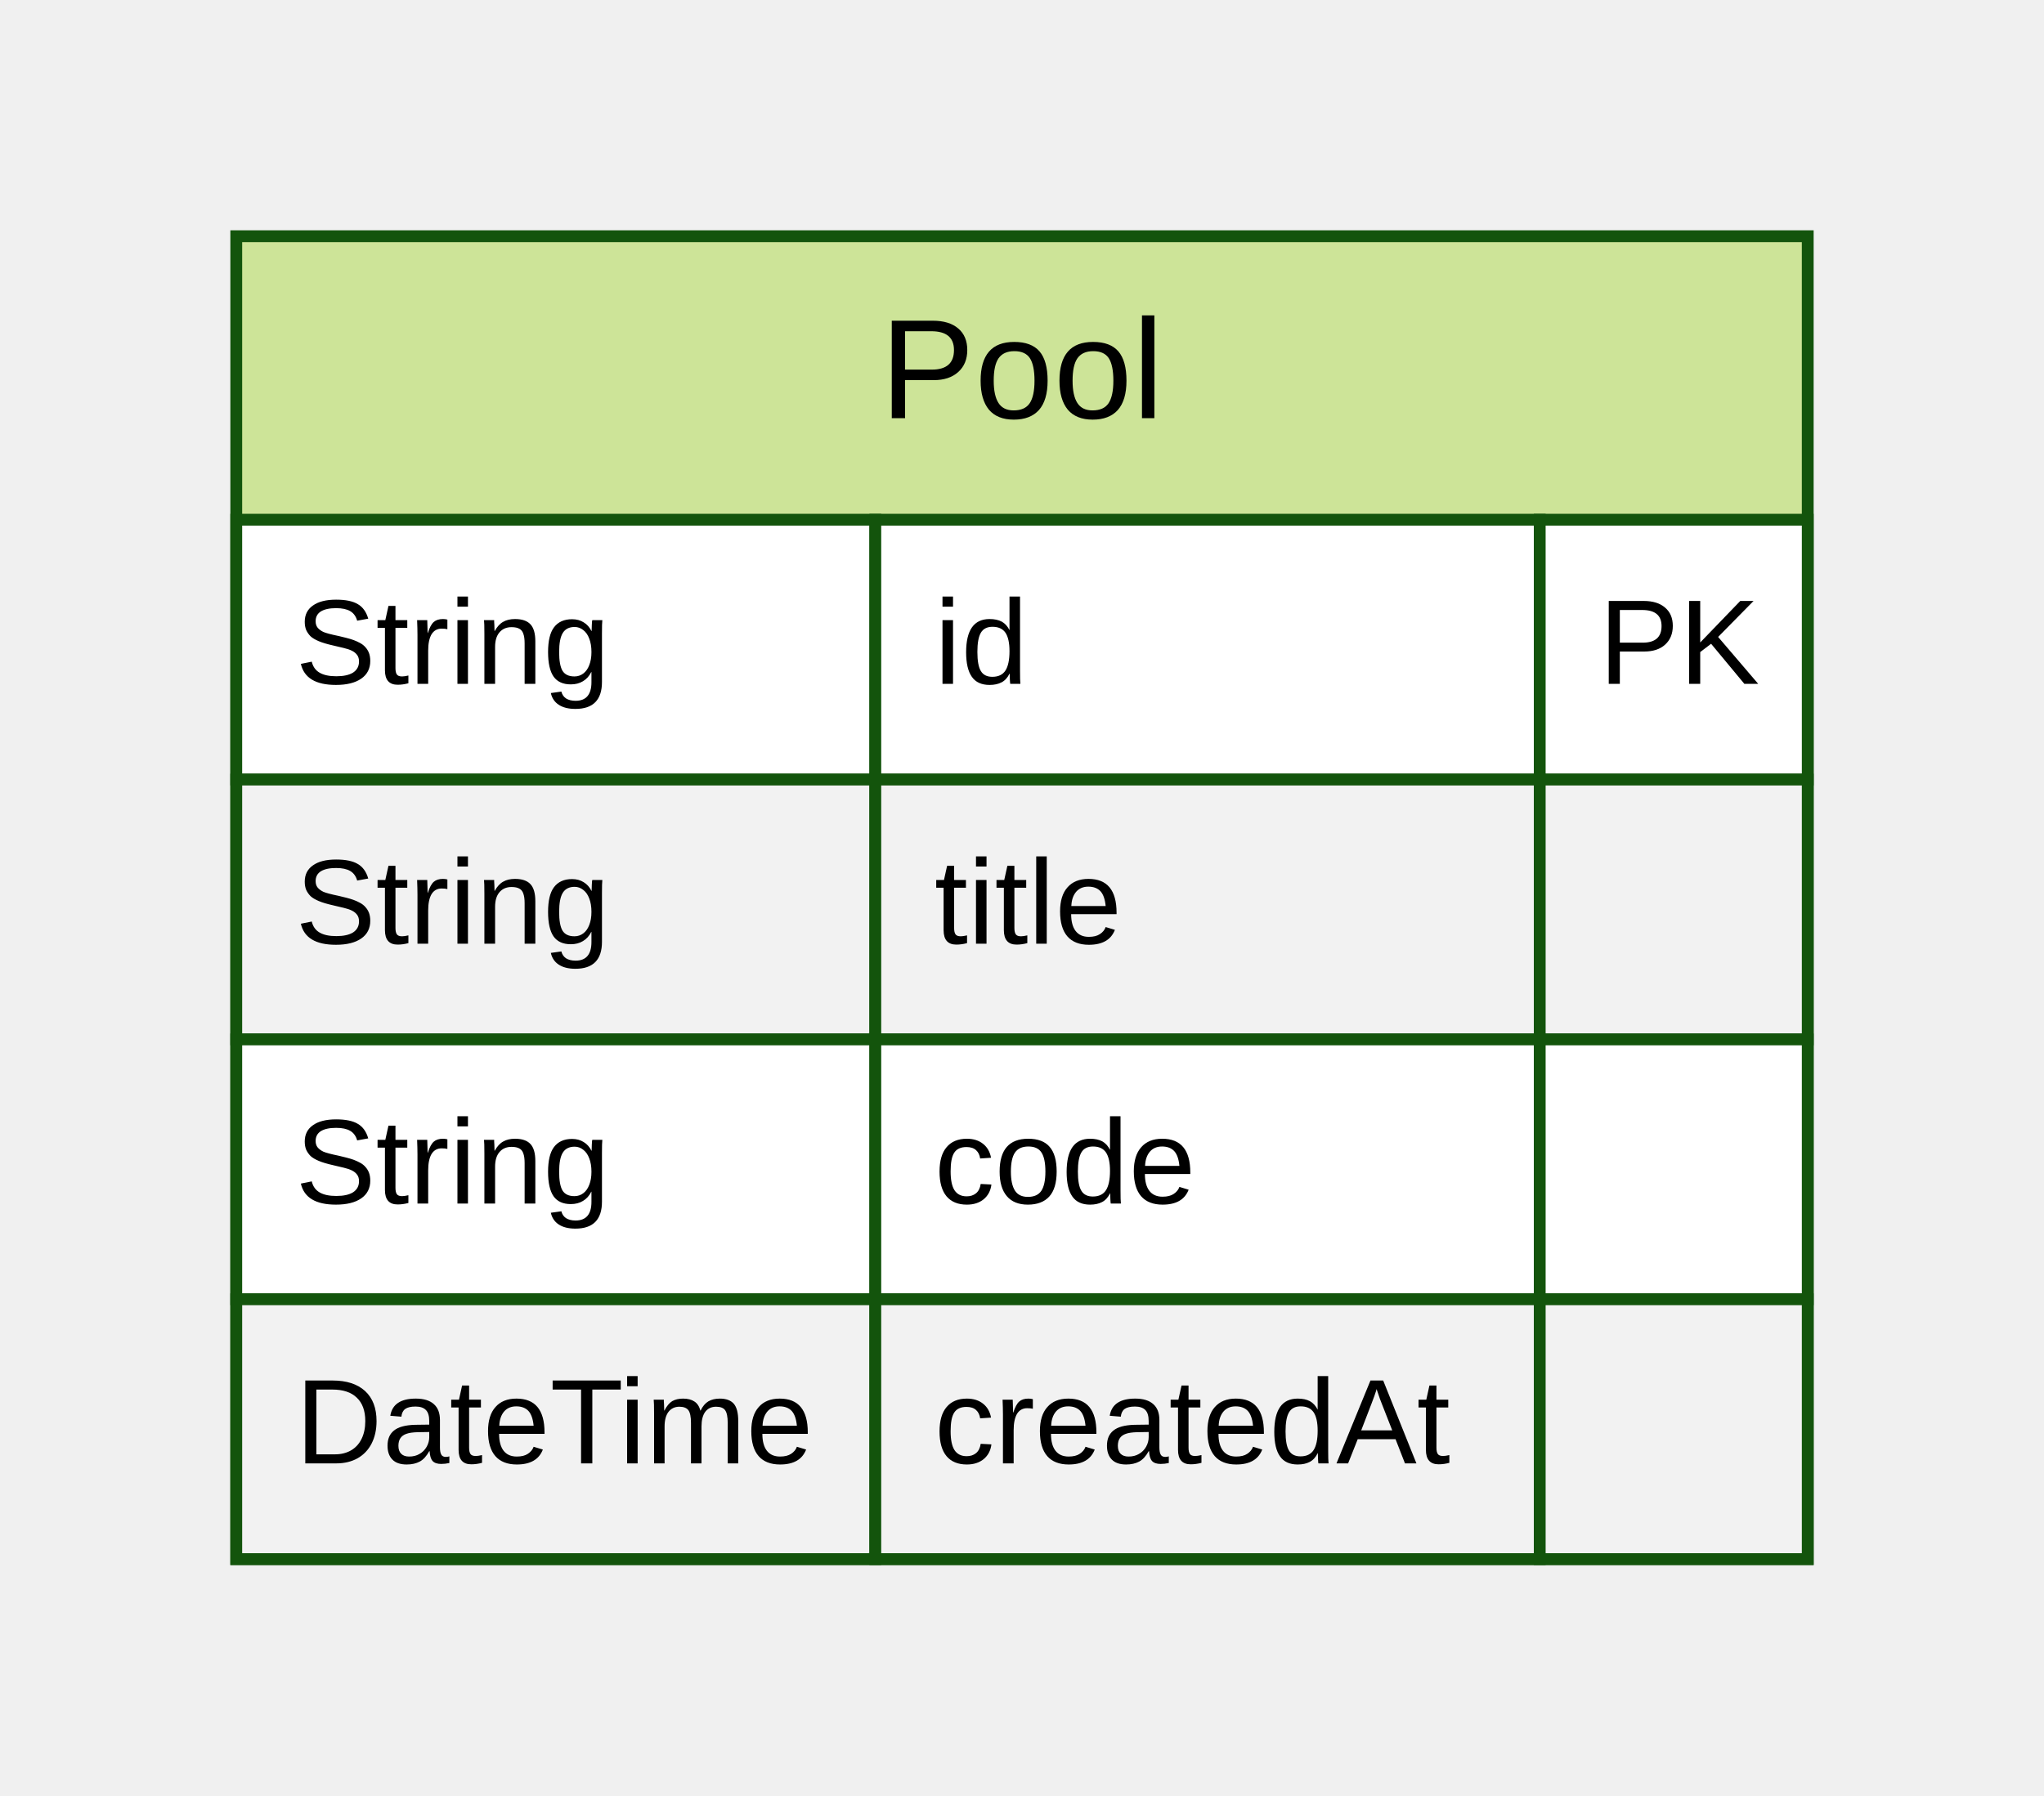
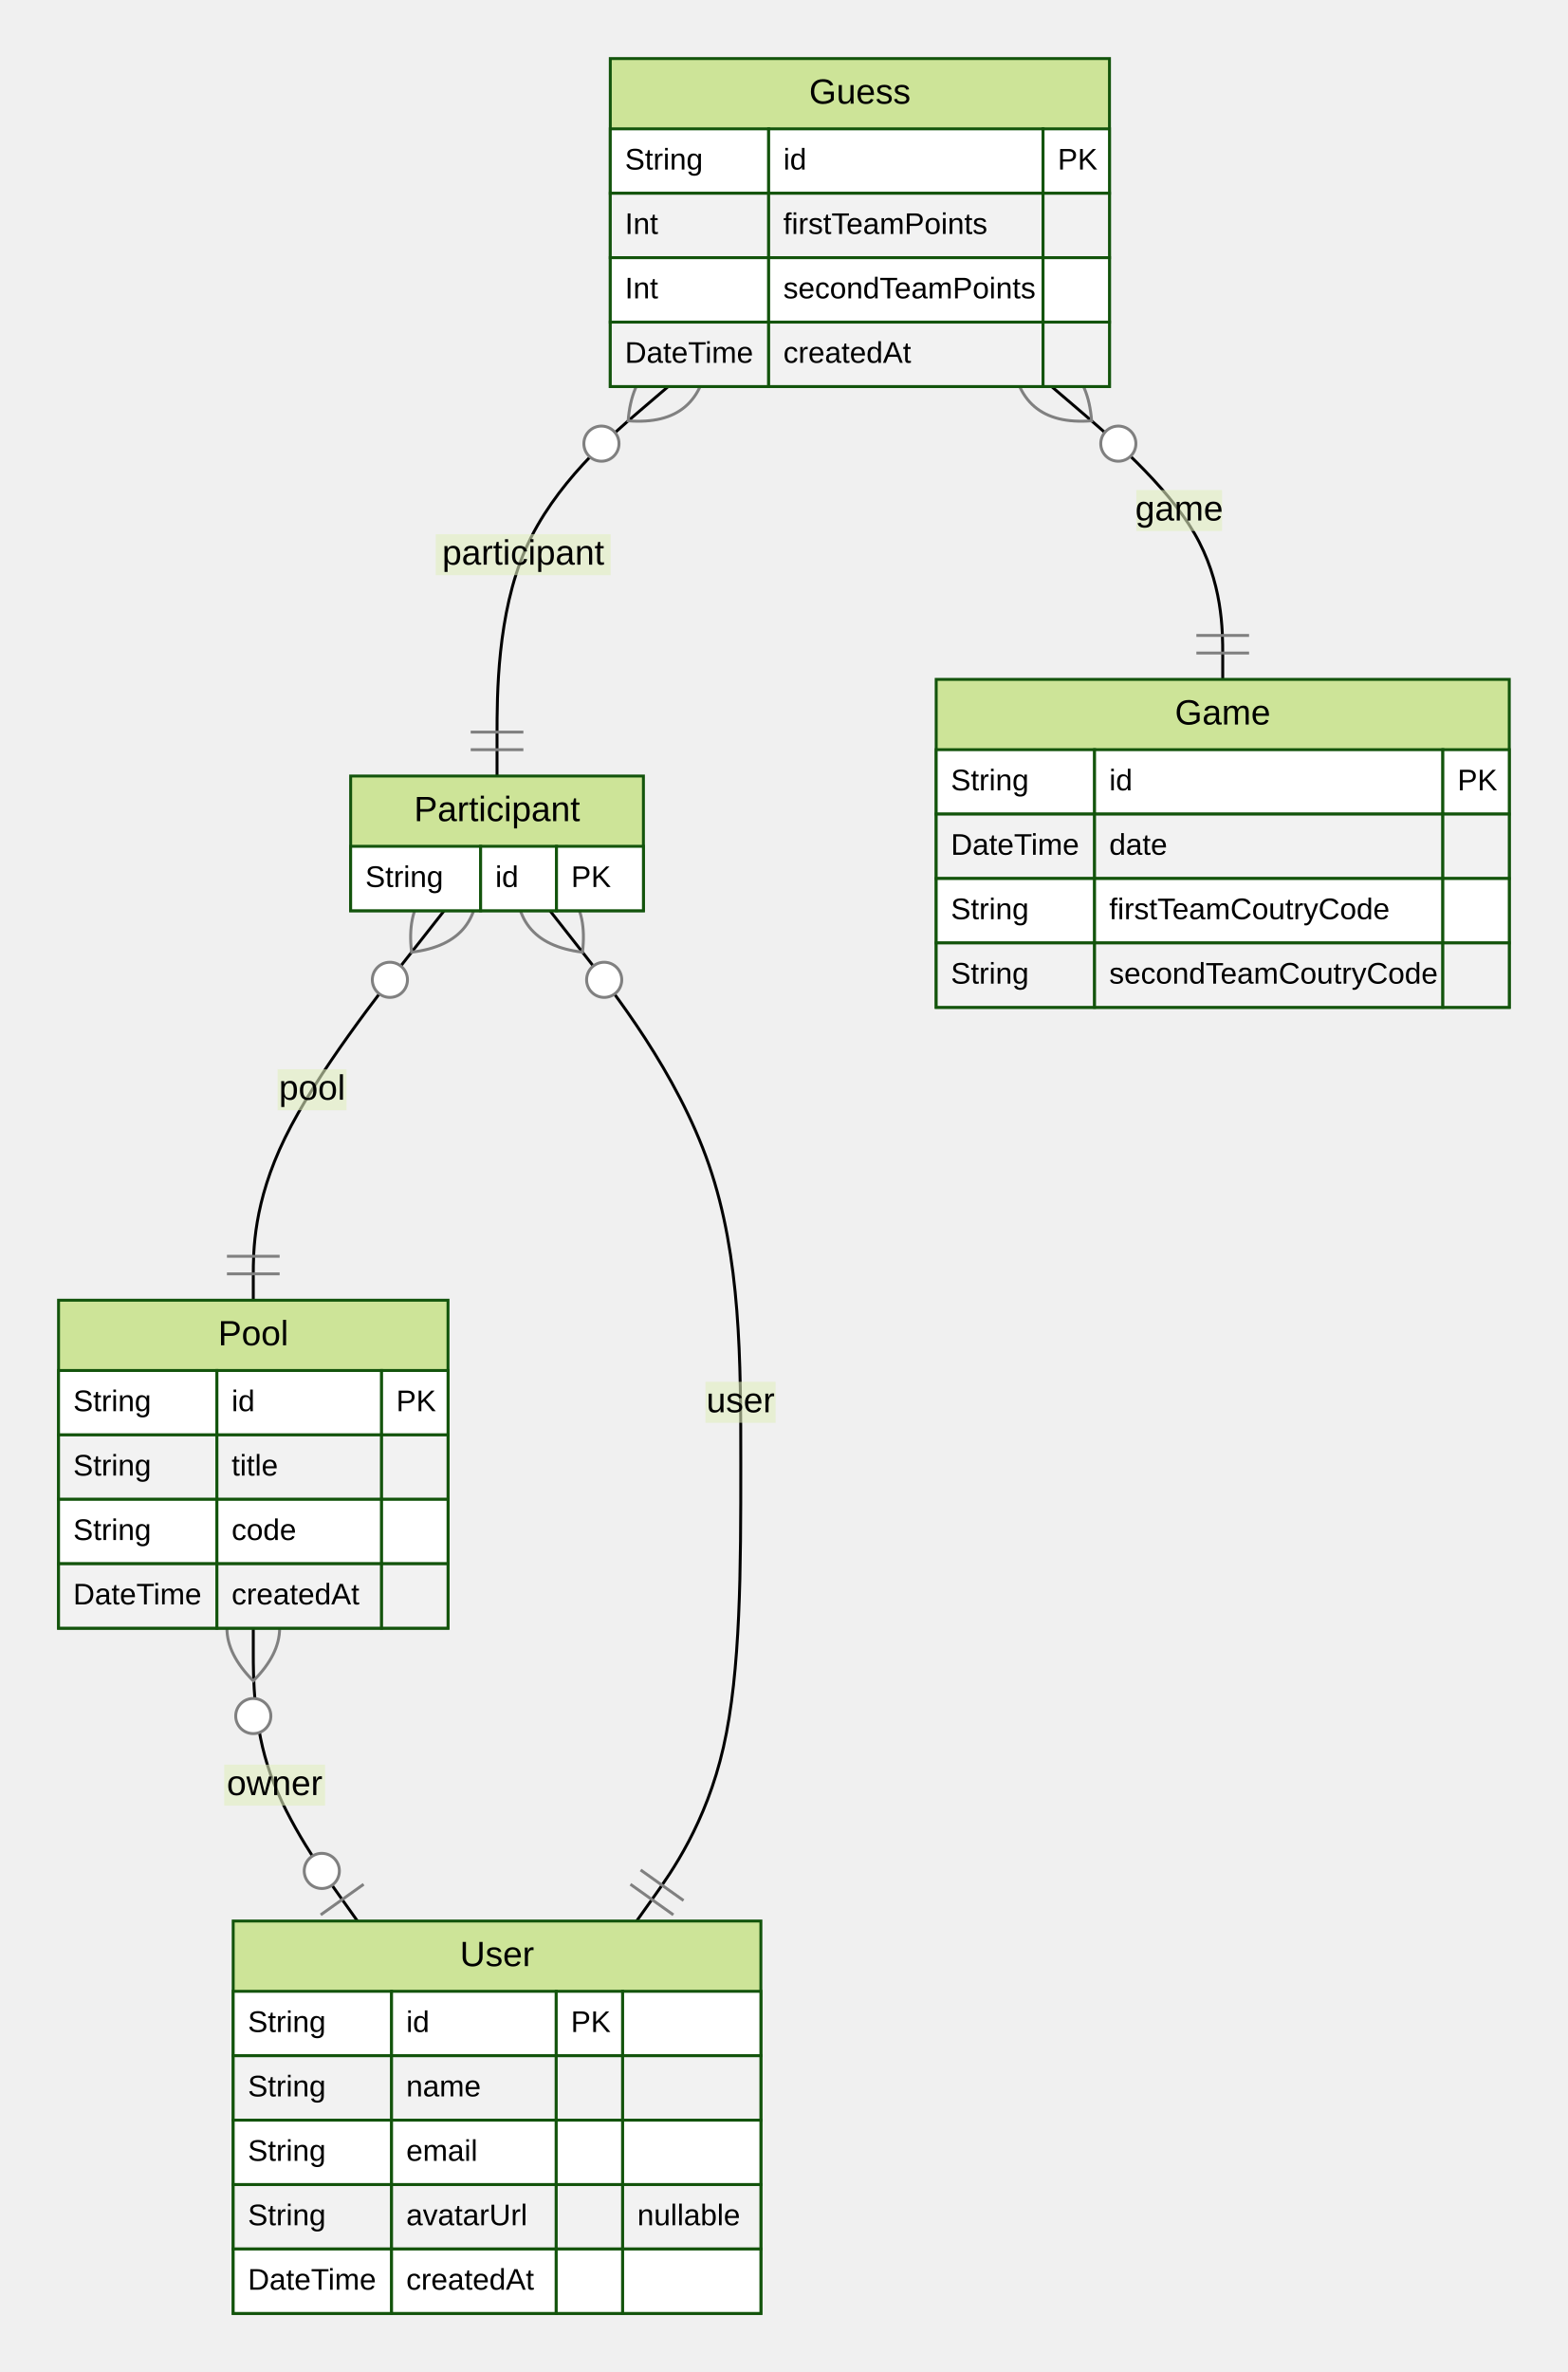
- <svg xmlns="http://www.w3.org/2000/svg" aria-labelledby="chart-title-mermaid-0 chart-desc-mermaid-0" role="img" viewBox="0 0 173.026 152" style="max-width: 173.026px; background-color: white;" width="100%" id="mermaid-0">
+ <svg xmlns="http://www.w3.org/2000/svg" aria-labelledby="chart-title-mermaid-0 chart-desc-mermaid-0" role="img" viewBox="0 0 535.509 810" style="max-width: 535.509px; background-color: white;" width="100%" id="mermaid-0">
  <style>#mermaid-0 {font-family:"trebuchet ms",verdana,arial,sans-serif;font-size:16px;fill:#000000;}#mermaid-0 .error-icon{fill:#552222;}#mermaid-0 .error-text{fill:#552222;stroke:#552222;}#mermaid-0 .edge-thickness-normal{stroke-width:2px;}#mermaid-0 .edge-thickness-thick{stroke-width:3.5px;}#mermaid-0 .edge-pattern-solid{stroke-dasharray:0;}#mermaid-0 .edge-pattern-dashed{stroke-dasharray:3;}#mermaid-0 .edge-pattern-dotted{stroke-dasharray:2;}#mermaid-0 .marker{fill:#000000;stroke:#000000;}#mermaid-0 .marker.cross{stroke:#000000;}#mermaid-0 svg{font-family:"trebuchet ms",verdana,arial,sans-serif;font-size:16px;}#mermaid-0 .entityBox{fill:#cde498;stroke:#13540c;}#mermaid-0 .attributeBoxOdd{fill:#ffffff;stroke:#13540c;}#mermaid-0 .attributeBoxEven{fill:#f2f2f2;stroke:#13540c;}#mermaid-0 .relationshipLabelBox{fill:hsl(78.158, 58.462%, 84.51%);opacity:0.7;background-color:hsl(78.158, 58.462%, 84.51%);}#mermaid-0 .relationshipLabelBox rect{opacity:0.5;}#mermaid-0 .relationshipLine{stroke:#000000;}#mermaid-0 :root{--mermaid-font-family:"trebuchet ms",verdana,arial,sans-serif;}</style>
  <g />
  <defs>
    <marker orient="auto" markerHeight="18" markerWidth="18" refY="9" refX="0" id="ONLY_ONE_START">
      <path d="M9,0 L9,18 M15,0 L15,18" fill="none" stroke="gray" />
    </marker>
  </defs>
  <defs>
    <marker orient="auto" markerHeight="18" markerWidth="18" refY="9" refX="18" id="ONLY_ONE_END">
      <path d="M3,0 L3,18 M9,0 L9,18" fill="none" stroke="gray" />
    </marker>
  </defs>
  <defs>
    <marker orient="auto" markerHeight="18" markerWidth="30" refY="9" refX="0" id="ZERO_OR_ONE_START">
      <circle r="6" cy="9" cx="21" fill="white" stroke="gray" />
      <path d="M9,0 L9,18" fill="none" stroke="gray" />
    </marker>
  </defs>
  <defs>
    <marker orient="auto" markerHeight="18" markerWidth="30" refY="9" refX="30" id="ZERO_OR_ONE_END">
      <circle r="6" cy="9" cx="9" fill="white" stroke="gray" />
      <path d="M21,0 L21,18" fill="none" stroke="gray" />
    </marker>
  </defs>
  <defs>
    <marker orient="auto" markerHeight="36" markerWidth="45" refY="18" refX="18" id="ONE_OR_MORE_START">
      <path d="M0,18 Q 18,0 36,18 Q 18,36 0,18 M42,9 L42,27" fill="none" stroke="gray" />
    </marker>
  </defs>
  <defs>
    <marker orient="auto" markerHeight="36" markerWidth="45" refY="18" refX="27" id="ONE_OR_MORE_END">
      <path d="M3,9 L3,27 M9,18 Q27,0 45,18 Q27,36 9,18" fill="none" stroke="gray" />
    </marker>
  </defs>
  <defs>
    <marker orient="auto" markerHeight="36" markerWidth="57" refY="18" refX="18" id="ZERO_OR_MORE_START">
      <circle r="6" cy="18" cx="48" fill="white" stroke="gray" />
      <path d="M0,18 Q18,0 36,18 Q18,36 0,18" fill="none" stroke="gray" />
    </marker>
  </defs>
  <defs>
    <marker orient="auto" markerHeight="36" markerWidth="57" refY="18" refX="39" id="ZERO_OR_MORE_END">
      <circle r="6" cy="18" cx="9" fill="white" stroke="gray" />
      <path d="M21,18 Q39,0 57,18 Q39,36 21,18" fill="none" stroke="gray" />
    </marker>
  </defs>
-   <g transform="translate(20,20 )" id="Pool">
+   <path marker-start="url(#ZERO_OR_MORE_START)" marker-end="url(#ZERO_OR_ONE_END)" fill="none" stroke="gray" d="M86.513,556L86.513,564.333C86.513,572.667,86.513,589.333,92.443,606C98.373,622.667,110.233,639.333,116.163,647.667L122.093,656" class="er relationshipLine" />
+   <path marker-start="url(#ZERO_OR_MORE_START)" marker-end="url(#ONLY_ONE_END)" fill="none" stroke="gray" d="M187.835,311L198.7,324.833C209.565,338.667,231.296,366.333,242.161,397.833C253.026,429.333,253.026,464.667,253.026,500C253.026,535.333,253.026,570.667,247.096,596.667C241.167,622.667,229.307,639.333,223.377,647.667L217.447,656" class="er relationshipLine" />
+   <path marker-start="url(#ZERO_OR_MORE_START)" marker-end="url(#ONLY_ONE_END)" fill="none" stroke="gray" d="M151.705,311L140.839,324.833C129.974,338.667,108.244,366.333,97.378,388.5C86.513,410.667,86.513,427.333,86.513,435.667L86.513,444" class="er relationshipLine" />
+   <path marker-start="url(#ZERO_OR_MORE_START)" marker-end="url(#ONLY_ONE_END)" fill="none" stroke="gray" d="M228.23,132L218.486,140.333C208.743,148.667,189.256,165.333,179.513,187.5C169.77,209.667,169.77,237.333,169.77,251.167L169.77,265" class="er relationshipLine" />
+   <path marker-start="url(#ZERO_OR_MORE_START)" marker-end="url(#ONLY_ONE_END)" fill="none" stroke="gray" d="M359.18,132L368.923,140.333C378.666,148.667,398.153,165.333,407.896,182C417.639,198.667,417.639,215.333,417.639,223.667L417.639,232" class="er relationshipLine" />
+   <g transform="translate(20,444 )" id="Pool">
    <rect height="112" width="133.026" y="0" x="0" stroke="gray" fill-opacity="100%" fill="honeydew" class="er entityBox" />
    <text transform="translate(66.51321,12)" style="font-family: &quot;trebuchet ms&quot;, verdana, arial, sans-serif;; font-size: 12px" text-anchor="middle" dominant-baseline="middle" y="0" x="0" id="entity-Pool" class="er entityLabel">Pool</text>
    <rect height="22" width="54.096" y="24" x="0" stroke="gray" fill-opacity="100%" fill="honeydew" class="er attributeBoxOdd" />
    <text transform="translate(5,35)" style="font-family: &quot;trebuchet ms&quot;, verdana, arial, sans-serif;; font-size: 10.2px" text-anchor="left" dominant-baseline="middle" y="0" x="0" id="entity-Pool-attr-1-type" class="er entityLabel">String</text>
    <rect height="22" width="56.243" y="24" x="54.096" stroke="gray" fill-opacity="100%" fill="honeydew" class="er attributeBoxOdd" />
    <text transform="translate(59.09555,35)" style="font-family: &quot;trebuchet ms&quot;, verdana, arial, sans-serif;; font-size: 10.2px" text-anchor="left" dominant-baseline="middle" y="0" x="0" id="entity-Pool-attr-1-name" class="er entityLabel">id</text>
    <rect height="22" width="22.688" y="24" x="110.339" stroke="gray" fill-opacity="100%" fill="honeydew" class="er attributeBoxOdd" />
    <text transform="translate(115.3387,35)" style="font-family: &quot;trebuchet ms&quot;, verdana, arial, sans-serif;; font-size: 10.2px" text-anchor="left" dominant-baseline="middle" y="0" x="0" id="entity-Pool-attr-1-key" class="er entityLabel">PK</text>
    <rect height="22" width="54.096" y="46" x="0" stroke="gray" fill-opacity="100%" fill="honeydew" class="er attributeBoxEven" />
    <text transform="translate(5,57)" style="font-family: &quot;trebuchet ms&quot;, verdana, arial, sans-serif;; font-size: 10.2px" text-anchor="left" dominant-baseline="middle" y="0" x="0" id="entity-Pool-attr-2-type" class="er entityLabel">String</text>
    <rect height="22" width="56.243" y="46" x="54.096" stroke="gray" fill-opacity="100%" fill="honeydew" class="er attributeBoxEven" />
    <text transform="translate(59.09555,57)" style="font-family: &quot;trebuchet ms&quot;, verdana, arial, sans-serif;; font-size: 10.2px" text-anchor="left" dominant-baseline="middle" y="0" x="0" id="entity-Pool-attr-2-name" class="er entityLabel">title</text>
    <rect height="22" width="22.688" y="46" x="110.339" stroke="gray" fill-opacity="100%" fill="honeydew" class="er attributeBoxEven" />
    <text transform="translate(115.3387,57)" style="font-family: &quot;trebuchet ms&quot;, verdana, arial, sans-serif;; font-size: 10.2px" text-anchor="left" dominant-baseline="middle" y="0" x="0" id="entity-Pool-attr-2-key" class="er entityLabel" />
    <rect height="22" width="54.096" y="68" x="0" stroke="gray" fill-opacity="100%" fill="honeydew" class="er attributeBoxOdd" />
    <text transform="translate(5,79)" style="font-family: &quot;trebuchet ms&quot;, verdana, arial, sans-serif;; font-size: 10.2px" text-anchor="left" dominant-baseline="middle" y="0" x="0" id="entity-Pool-attr-3-type" class="er entityLabel">String</text>
    <rect height="22" width="56.243" y="68" x="54.096" stroke="gray" fill-opacity="100%" fill="honeydew" class="er attributeBoxOdd" />
    <text transform="translate(59.09555,79)" style="font-family: &quot;trebuchet ms&quot;, verdana, arial, sans-serif;; font-size: 10.2px" text-anchor="left" dominant-baseline="middle" y="0" x="0" id="entity-Pool-attr-3-name" class="er entityLabel">code</text>
    <rect height="22" width="22.688" y="68" x="110.339" stroke="gray" fill-opacity="100%" fill="honeydew" class="er attributeBoxOdd" />
    <text transform="translate(115.3387,79)" style="font-family: &quot;trebuchet ms&quot;, verdana, arial, sans-serif;; font-size: 10.2px" text-anchor="left" dominant-baseline="middle" y="0" x="0" id="entity-Pool-attr-3-key" class="er entityLabel" />
    <rect height="22" width="54.096" y="90" x="0" stroke="gray" fill-opacity="100%" fill="honeydew" class="er attributeBoxEven" />
    <text transform="translate(5,101)" style="font-family: &quot;trebuchet ms&quot;, verdana, arial, sans-serif;; font-size: 10.2px" text-anchor="left" dominant-baseline="middle" y="0" x="0" id="entity-Pool-attr-4-type" class="er entityLabel">DateTime</text>
    <rect height="22" width="56.243" y="90" x="54.096" stroke="gray" fill-opacity="100%" fill="honeydew" class="er attributeBoxEven" />
    <text transform="translate(59.09555,101)" style="font-family: &quot;trebuchet ms&quot;, verdana, arial, sans-serif;; font-size: 10.2px" text-anchor="left" dominant-baseline="middle" y="0" x="0" id="entity-Pool-attr-4-name" class="er entityLabel">createdAt</text>
    <rect height="22" width="22.688" y="90" x="110.339" stroke="gray" fill-opacity="100%" fill="honeydew" class="er attributeBoxEven" />
    <text transform="translate(115.3387,101)" style="font-family: &quot;trebuchet ms&quot;, verdana, arial, sans-serif;; font-size: 10.2px" text-anchor="left" dominant-baseline="middle" y="0" x="0" id="entity-Pool-attr-4-key" class="er entityLabel" />
  </g>
+   <g transform="translate(119.7698,265 )" id="Participant">
+     <rect height="46" width="100" y="0" x="0" stroke="gray" fill-opacity="100%" fill="honeydew" class="er entityBox" />
+     <text transform="translate(50,12)" style="font-family: &quot;trebuchet ms&quot;, verdana, arial, sans-serif;; font-size: 12px" text-anchor="middle" dominant-baseline="middle" y="0" x="0" id="entity-Participant" class="er entityLabel">Participant</text>
+     <rect height="22" width="44.399" y="24" x="0" stroke="gray" fill-opacity="100%" fill="honeydew" class="er attributeBoxOdd" />
+     <text transform="translate(5,35)" style="font-family: &quot;trebuchet ms&quot;, verdana, arial, sans-serif;; font-size: 10.2px" text-anchor="left" dominant-baseline="middle" y="0" x="0" id="entity-Participant-attr-1-type" class="er entityLabel">String</text>
+     <rect height="22" width="25.911" y="24" x="44.399" stroke="gray" fill-opacity="100%" fill="honeydew" class="er attributeBoxOdd" />
+     <text transform="translate(49.39862,35)" style="font-family: &quot;trebuchet ms&quot;, verdana, arial, sans-serif;; font-size: 10.2px" text-anchor="left" dominant-baseline="middle" y="0" x="0" id="entity-Participant-attr-1-name" class="er entityLabel">id</text>
+     <rect height="22" width="29.69" y="24" x="70.31" stroke="gray" fill-opacity="100%" fill="honeydew" class="er attributeBoxOdd" />
+     <text transform="translate(75.30976,35)" style="font-family: &quot;trebuchet ms&quot;, verdana, arial, sans-serif;; font-size: 10.2px" text-anchor="left" dominant-baseline="middle" y="0" x="0" id="entity-Participant-attr-1-key" class="er entityLabel">PK</text>
+   </g>
+   <g transform="translate(79.65034,656 )" id="User">
+     <rect height="134" width="180.239" y="0" x="0" stroke="gray" fill-opacity="100%" fill="honeydew" class="er entityBox" />
+     <text transform="translate(90.11948,12)" style="font-family: &quot;trebuchet ms&quot;, verdana, arial, sans-serif;; font-size: 12px" text-anchor="middle" dominant-baseline="middle" y="0" x="0" id="entity-User" class="er entityLabel">User</text>
+     <rect height="22" width="54.096" y="24" x="0" stroke="gray" fill-opacity="100%" fill="honeydew" class="er attributeBoxOdd" />
+     <text transform="translate(5,35)" style="font-family: &quot;trebuchet ms&quot;, verdana, arial, sans-serif;; font-size: 10.2px" text-anchor="left" dominant-baseline="middle" y="0" x="0" id="entity-User-attr-1-type" class="er entityLabel">String</text>
+     <rect height="22" width="56.243" y="24" x="54.096" stroke="gray" fill-opacity="100%" fill="honeydew" class="er attributeBoxOdd" />
+     <text transform="translate(59.09555,35)" style="font-family: &quot;trebuchet ms&quot;, verdana, arial, sans-serif;; font-size: 10.2px" text-anchor="left" dominant-baseline="middle" y="0" x="0" id="entity-User-attr-1-name" class="er entityLabel">id</text>
+     <rect height="22" width="22.688" y="24" x="110.339" stroke="gray" fill-opacity="100%" fill="honeydew" class="er attributeBoxOdd" />
+     <text transform="translate(115.3387,35)" style="font-family: &quot;trebuchet ms&quot;, verdana, arial, sans-serif;; font-size: 10.2px" text-anchor="left" dominant-baseline="middle" y="0" x="0" id="entity-User-attr-1-key" class="er entityLabel">PK</text>
+     <rect height="22" width="47.213" y="24" x="133.026" stroke="gray" fill-opacity="100%" fill="honeydew" class="er attributeBoxOdd" />
+     <text transform="translate(138.0264,35)" style="font-family: &quot;trebuchet ms&quot;, verdana, arial, sans-serif;; font-size: 10.2px" text-anchor="left" dominant-baseline="middle" y="0" x="0" id="entity-User-attr-1-comment" class="er entityLabel" />
+     <rect height="22" width="54.096" y="46" x="0" stroke="gray" fill-opacity="100%" fill="honeydew" class="er attributeBoxEven" />
+     <text transform="translate(5,57)" style="font-family: &quot;trebuchet ms&quot;, verdana, arial, sans-serif;; font-size: 10.2px" text-anchor="left" dominant-baseline="middle" y="0" x="0" id="entity-User-attr-2-type" class="er entityLabel">String</text>
+     <rect height="22" width="56.243" y="46" x="54.096" stroke="gray" fill-opacity="100%" fill="honeydew" class="er attributeBoxEven" />
+     <text transform="translate(59.09555,57)" style="font-family: &quot;trebuchet ms&quot;, verdana, arial, sans-serif;; font-size: 10.2px" text-anchor="left" dominant-baseline="middle" y="0" x="0" id="entity-User-attr-2-name" class="er entityLabel">name</text>
+     <rect height="22" width="22.688" y="46" x="110.339" stroke="gray" fill-opacity="100%" fill="honeydew" class="er attributeBoxEven" />
+     <text transform="translate(115.3387,57)" style="font-family: &quot;trebuchet ms&quot;, verdana, arial, sans-serif;; font-size: 10.2px" text-anchor="left" dominant-baseline="middle" y="0" x="0" id="entity-User-attr-2-key" class="er entityLabel" />
+     <rect height="22" width="47.213" y="46" x="133.026" stroke="gray" fill-opacity="100%" fill="honeydew" class="er attributeBoxEven" />
+     <text transform="translate(138.0264,57)" style="font-family: &quot;trebuchet ms&quot;, verdana, arial, sans-serif;; font-size: 10.2px" text-anchor="left" dominant-baseline="middle" y="0" x="0" id="entity-User-attr-2-comment" class="er entityLabel" />
+     <rect height="22" width="54.096" y="68" x="0" stroke="gray" fill-opacity="100%" fill="honeydew" class="er attributeBoxOdd" />
+     <text transform="translate(5,79)" style="font-family: &quot;trebuchet ms&quot;, verdana, arial, sans-serif;; font-size: 10.2px" text-anchor="left" dominant-baseline="middle" y="0" x="0" id="entity-User-attr-3-type" class="er entityLabel">String</text>
+     <rect height="22" width="56.243" y="68" x="54.096" stroke="gray" fill-opacity="100%" fill="honeydew" class="er attributeBoxOdd" />
+     <text transform="translate(59.09555,79)" style="font-family: &quot;trebuchet ms&quot;, verdana, arial, sans-serif;; font-size: 10.2px" text-anchor="left" dominant-baseline="middle" y="0" x="0" id="entity-User-attr-3-name" class="er entityLabel">email</text>
+     <rect height="22" width="22.688" y="68" x="110.339" stroke="gray" fill-opacity="100%" fill="honeydew" class="er attributeBoxOdd" />
+     <text transform="translate(115.3387,79)" style="font-family: &quot;trebuchet ms&quot;, verdana, arial, sans-serif;; font-size: 10.2px" text-anchor="left" dominant-baseline="middle" y="0" x="0" id="entity-User-attr-3-key" class="er entityLabel" />
+     <rect height="22" width="47.213" y="68" x="133.026" stroke="gray" fill-opacity="100%" fill="honeydew" class="er attributeBoxOdd" />
+     <text transform="translate(138.0264,79)" style="font-family: &quot;trebuchet ms&quot;, verdana, arial, sans-serif;; font-size: 10.2px" text-anchor="left" dominant-baseline="middle" y="0" x="0" id="entity-User-attr-3-comment" class="er entityLabel" />
+     <rect height="22" width="54.096" y="90" x="0" stroke="gray" fill-opacity="100%" fill="honeydew" class="er attributeBoxEven" />
+     <text transform="translate(5,101)" style="font-family: &quot;trebuchet ms&quot;, verdana, arial, sans-serif;; font-size: 10.2px" text-anchor="left" dominant-baseline="middle" y="0" x="0" id="entity-User-attr-4-type" class="er entityLabel">String</text>
+     <rect height="22" width="56.243" y="90" x="54.096" stroke="gray" fill-opacity="100%" fill="honeydew" class="er attributeBoxEven" />
+     <text transform="translate(59.09555,101)" style="font-family: &quot;trebuchet ms&quot;, verdana, arial, sans-serif;; font-size: 10.2px" text-anchor="left" dominant-baseline="middle" y="0" x="0" id="entity-User-attr-4-name" class="er entityLabel">avatarUrl</text>
+     <rect height="22" width="22.688" y="90" x="110.339" stroke="gray" fill-opacity="100%" fill="honeydew" class="er attributeBoxEven" />
+     <text transform="translate(115.3387,101)" style="font-family: &quot;trebuchet ms&quot;, verdana, arial, sans-serif;; font-size: 10.2px" text-anchor="left" dominant-baseline="middle" y="0" x="0" id="entity-User-attr-4-key" class="er entityLabel" />
+     <rect height="22" width="47.213" y="90" x="133.026" stroke="gray" fill-opacity="100%" fill="honeydew" class="er attributeBoxEven" />
+     <text transform="translate(138.0264,101)" style="font-family: &quot;trebuchet ms&quot;, verdana, arial, sans-serif;; font-size: 10.2px" text-anchor="left" dominant-baseline="middle" y="0" x="0" id="entity-User-attr-4-comment" class="er entityLabel">nullable</text>
+     <rect height="22" width="54.096" y="112" x="0" stroke="gray" fill-opacity="100%" fill="honeydew" class="er attributeBoxOdd" />
+     <text transform="translate(5,123)" style="font-family: &quot;trebuchet ms&quot;, verdana, arial, sans-serif;; font-size: 10.2px" text-anchor="left" dominant-baseline="middle" y="0" x="0" id="entity-User-attr-5-type" class="er entityLabel">DateTime</text>
+     <rect height="22" width="56.243" y="112" x="54.096" stroke="gray" fill-opacity="100%" fill="honeydew" class="er attributeBoxOdd" />
+     <text transform="translate(59.09555,123)" style="font-family: &quot;trebuchet ms&quot;, verdana, arial, sans-serif;; font-size: 10.2px" text-anchor="left" dominant-baseline="middle" y="0" x="0" id="entity-User-attr-5-name" class="er entityLabel">createdAt</text>
+     <rect height="22" width="22.688" y="112" x="110.339" stroke="gray" fill-opacity="100%" fill="honeydew" class="er attributeBoxOdd" />
+     <text transform="translate(115.3387,123)" style="font-family: &quot;trebuchet ms&quot;, verdana, arial, sans-serif;; font-size: 10.2px" text-anchor="left" dominant-baseline="middle" y="0" x="0" id="entity-User-attr-5-key" class="er entityLabel" />
+     <rect height="22" width="47.213" y="112" x="133.026" stroke="gray" fill-opacity="100%" fill="honeydew" class="er attributeBoxOdd" />
+     <text transform="translate(138.0264,123)" style="font-family: &quot;trebuchet ms&quot;, verdana, arial, sans-serif;; font-size: 10.2px" text-anchor="left" dominant-baseline="middle" y="0" x="0" id="entity-User-attr-5-comment" class="er entityLabel" />
+   </g>
+   <g transform="translate(319.7698,232 )" id="Game">
+     <rect height="112" width="195.739" y="0" x="0" stroke="gray" fill-opacity="100%" fill="honeydew" class="er entityBox" />
+     <text transform="translate(97.86967,12)" style="font-family: &quot;trebuchet ms&quot;, verdana, arial, sans-serif;; font-size: 12px" text-anchor="middle" dominant-baseline="middle" y="0" x="0" id="entity-Game" class="er entityLabel">Game</text>
+     <rect height="22" width="54.096" y="24" x="0" stroke="gray" fill-opacity="100%" fill="honeydew" class="er attributeBoxOdd" />
+     <text transform="translate(5,35)" style="font-family: &quot;trebuchet ms&quot;, verdana, arial, sans-serif;; font-size: 10.2px" text-anchor="left" dominant-baseline="middle" y="0" x="0" id="entity-Game-attr-1-type" class="er entityLabel">String</text>
+     <rect height="22" width="118.956" y="24" x="54.096" stroke="gray" fill-opacity="100%" fill="honeydew" class="er attributeBoxOdd" />
+     <text transform="translate(59.09555,35)" style="font-family: &quot;trebuchet ms&quot;, verdana, arial, sans-serif;; font-size: 10.2px" text-anchor="left" dominant-baseline="middle" y="0" x="0" id="entity-Game-attr-1-name" class="er entityLabel">id</text>
+     <rect height="22" width="22.688" y="24" x="173.052" stroke="gray" fill-opacity="100%" fill="honeydew" class="er attributeBoxOdd" />
+     <text transform="translate(178.0517,35)" style="font-family: &quot;trebuchet ms&quot;, verdana, arial, sans-serif;; font-size: 10.2px" text-anchor="left" dominant-baseline="middle" y="0" x="0" id="entity-Game-attr-1-key" class="er entityLabel">PK</text>
+     <rect height="22" width="54.096" y="46" x="0" stroke="gray" fill-opacity="100%" fill="honeydew" class="er attributeBoxEven" />
+     <text transform="translate(5,57)" style="font-family: &quot;trebuchet ms&quot;, verdana, arial, sans-serif;; font-size: 10.2px" text-anchor="left" dominant-baseline="middle" y="0" x="0" id="entity-Game-attr-2-type" class="er entityLabel">DateTime</text>
+     <rect height="22" width="118.956" y="46" x="54.096" stroke="gray" fill-opacity="100%" fill="honeydew" class="er attributeBoxEven" />
+     <text transform="translate(59.09555,57)" style="font-family: &quot;trebuchet ms&quot;, verdana, arial, sans-serif;; font-size: 10.2px" text-anchor="left" dominant-baseline="middle" y="0" x="0" id="entity-Game-attr-2-name" class="er entityLabel">date</text>
+     <rect height="22" width="22.688" y="46" x="173.052" stroke="gray" fill-opacity="100%" fill="honeydew" class="er attributeBoxEven" />
+     <text transform="translate(178.0517,57)" style="font-family: &quot;trebuchet ms&quot;, verdana, arial, sans-serif;; font-size: 10.2px" text-anchor="left" dominant-baseline="middle" y="0" x="0" id="entity-Game-attr-2-key" class="er entityLabel" />
+     <rect height="22" width="54.096" y="68" x="0" stroke="gray" fill-opacity="100%" fill="honeydew" class="er attributeBoxOdd" />
+     <text transform="translate(5,79)" style="font-family: &quot;trebuchet ms&quot;, verdana, arial, sans-serif;; font-size: 10.2px" text-anchor="left" dominant-baseline="middle" y="0" x="0" id="entity-Game-attr-3-type" class="er entityLabel">String</text>
+     <rect height="22" width="118.956" y="68" x="54.096" stroke="gray" fill-opacity="100%" fill="honeydew" class="er attributeBoxOdd" />
+     <text transform="translate(59.09555,79)" style="font-family: &quot;trebuchet ms&quot;, verdana, arial, sans-serif;; font-size: 10.2px" text-anchor="left" dominant-baseline="middle" y="0" x="0" id="entity-Game-attr-3-name" class="er entityLabel">firstTeamCoutryCode</text>
+     <rect height="22" width="22.688" y="68" x="173.052" stroke="gray" fill-opacity="100%" fill="honeydew" class="er attributeBoxOdd" />
+     <text transform="translate(178.0517,79)" style="font-family: &quot;trebuchet ms&quot;, verdana, arial, sans-serif;; font-size: 10.2px" text-anchor="left" dominant-baseline="middle" y="0" x="0" id="entity-Game-attr-3-key" class="er entityLabel" />
+     <rect height="22" width="54.096" y="90" x="0" stroke="gray" fill-opacity="100%" fill="honeydew" class="er attributeBoxEven" />
+     <text transform="translate(5,101)" style="font-family: &quot;trebuchet ms&quot;, verdana, arial, sans-serif;; font-size: 10.2px" text-anchor="left" dominant-baseline="middle" y="0" x="0" id="entity-Game-attr-4-type" class="er entityLabel">String</text>
+     <rect height="22" width="118.956" y="90" x="54.096" stroke="gray" fill-opacity="100%" fill="honeydew" class="er attributeBoxEven" />
+     <text transform="translate(59.09555,101)" style="font-family: &quot;trebuchet ms&quot;, verdana, arial, sans-serif;; font-size: 10.2px" text-anchor="left" dominant-baseline="middle" y="0" x="0" id="entity-Game-attr-4-name" class="er entityLabel">secondTeamCoutryCode</text>
+     <rect height="22" width="22.688" y="90" x="173.052" stroke="gray" fill-opacity="100%" fill="honeydew" class="er attributeBoxEven" />
+     <text transform="translate(178.0517,101)" style="font-family: &quot;trebuchet ms&quot;, verdana, arial, sans-serif;; font-size: 10.2px" text-anchor="left" dominant-baseline="middle" y="0" x="0" id="entity-Game-attr-4-key" class="er entityLabel" />
+   </g>
+   <g transform="translate(208.4525,20 )" id="Guess">
+     <rect height="112" width="170.504" y="0" x="0" stroke="gray" fill-opacity="100%" fill="honeydew" class="er entityBox" />
+     <text transform="translate(85.2522,12)" style="font-family: &quot;trebuchet ms&quot;, verdana, arial, sans-serif;; font-size: 12px" text-anchor="middle" dominant-baseline="middle" y="0" x="0" id="entity-Guess" class="er entityLabel">Guess</text>
+     <rect height="22" width="54.096" y="24" x="0" stroke="gray" fill-opacity="100%" fill="honeydew" class="er attributeBoxOdd" />
+     <text transform="translate(5,35)" style="font-family: &quot;trebuchet ms&quot;, verdana, arial, sans-serif;; font-size: 10.2px" text-anchor="left" dominant-baseline="middle" y="0" x="0" id="entity-Guess-attr-1-type" class="er entityLabel">String</text>
+     <rect height="22" width="93.721" y="24" x="54.096" stroke="gray" fill-opacity="100%" fill="honeydew" class="er attributeBoxOdd" />
+     <text transform="translate(59.09555,35)" style="font-family: &quot;trebuchet ms&quot;, verdana, arial, sans-serif;; font-size: 10.2px" text-anchor="left" dominant-baseline="middle" y="0" x="0" id="entity-Guess-attr-1-name" class="er entityLabel">id</text>
+     <rect height="22" width="22.688" y="24" x="147.817" stroke="gray" fill-opacity="100%" fill="honeydew" class="er attributeBoxOdd" />
+     <text transform="translate(152.8167,35)" style="font-family: &quot;trebuchet ms&quot;, verdana, arial, sans-serif;; font-size: 10.2px" text-anchor="left" dominant-baseline="middle" y="0" x="0" id="entity-Guess-attr-1-key" class="er entityLabel">PK</text>
+     <rect height="22" width="54.096" y="46" x="0" stroke="gray" fill-opacity="100%" fill="honeydew" class="er attributeBoxEven" />
+     <text transform="translate(5,57)" style="font-family: &quot;trebuchet ms&quot;, verdana, arial, sans-serif;; font-size: 10.2px" text-anchor="left" dominant-baseline="middle" y="0" x="0" id="entity-Guess-attr-2-type" class="er entityLabel">Int</text>
+     <rect height="22" width="93.721" y="46" x="54.096" stroke="gray" fill-opacity="100%" fill="honeydew" class="er attributeBoxEven" />
+     <text transform="translate(59.09555,57)" style="font-family: &quot;trebuchet ms&quot;, verdana, arial, sans-serif;; font-size: 10.2px" text-anchor="left" dominant-baseline="middle" y="0" x="0" id="entity-Guess-attr-2-name" class="er entityLabel">firstTeamPoints</text>
+     <rect height="22" width="22.688" y="46" x="147.817" stroke="gray" fill-opacity="100%" fill="honeydew" class="er attributeBoxEven" />
+     <text transform="translate(152.8167,57)" style="font-family: &quot;trebuchet ms&quot;, verdana, arial, sans-serif;; font-size: 10.2px" text-anchor="left" dominant-baseline="middle" y="0" x="0" id="entity-Guess-attr-2-key" class="er entityLabel" />
+     <rect height="22" width="54.096" y="68" x="0" stroke="gray" fill-opacity="100%" fill="honeydew" class="er attributeBoxOdd" />
+     <text transform="translate(5,79)" style="font-family: &quot;trebuchet ms&quot;, verdana, arial, sans-serif;; font-size: 10.2px" text-anchor="left" dominant-baseline="middle" y="0" x="0" id="entity-Guess-attr-3-type" class="er entityLabel">Int</text>
+     <rect height="22" width="93.721" y="68" x="54.096" stroke="gray" fill-opacity="100%" fill="honeydew" class="er attributeBoxOdd" />
+     <text transform="translate(59.09555,79)" style="font-family: &quot;trebuchet ms&quot;, verdana, arial, sans-serif;; font-size: 10.2px" text-anchor="left" dominant-baseline="middle" y="0" x="0" id="entity-Guess-attr-3-name" class="er entityLabel">secondTeamPoints</text>
+     <rect height="22" width="22.688" y="68" x="147.817" stroke="gray" fill-opacity="100%" fill="honeydew" class="er attributeBoxOdd" />
+     <text transform="translate(152.8167,79)" style="font-family: &quot;trebuchet ms&quot;, verdana, arial, sans-serif;; font-size: 10.2px" text-anchor="left" dominant-baseline="middle" y="0" x="0" id="entity-Guess-attr-3-key" class="er entityLabel" />
+     <rect height="22" width="54.096" y="90" x="0" stroke="gray" fill-opacity="100%" fill="honeydew" class="er attributeBoxEven" />
+     <text transform="translate(5,101)" style="font-family: &quot;trebuchet ms&quot;, verdana, arial, sans-serif;; font-size: 10.2px" text-anchor="left" dominant-baseline="middle" y="0" x="0" id="entity-Guess-attr-4-type" class="er entityLabel">DateTime</text>
+     <rect height="22" width="93.721" y="90" x="54.096" stroke="gray" fill-opacity="100%" fill="honeydew" class="er attributeBoxEven" />
+     <text transform="translate(59.09555,101)" style="font-family: &quot;trebuchet ms&quot;, verdana, arial, sans-serif;; font-size: 10.2px" text-anchor="left" dominant-baseline="middle" y="0" x="0" id="entity-Guess-attr-4-name" class="er entityLabel">createdAt</text>
+     <rect height="22" width="22.688" y="90" x="147.817" stroke="gray" fill-opacity="100%" fill="honeydew" class="er attributeBoxEven" />
+     <text transform="translate(152.8167,101)" style="font-family: &quot;trebuchet ms&quot;, verdana, arial, sans-serif;; font-size: 10.2px" text-anchor="left" dominant-baseline="middle" y="0" x="0" id="entity-Guess-attr-4-key" class="er entityLabel" />
+   </g>
+   <rect fill-opacity="85%" fill="white" height="14" width="34.471" y="602.592" x="76.574" class="er relationshipLabelBox" />
+   <text style="font-family: &quot;trebuchet ms&quot;, verdana, arial, sans-serif;; font-size: 12px" dominant-baseline="middle" text-anchor="middle" y="609.592" x="93.81" id="rel1" class="er relationshipLabel">owner</text>
+   <rect fill-opacity="85%" fill="white" height="14" width="23.959" y="471.862" x="240.96" class="er relationshipLabelBox" />
+   <text style="font-family: &quot;trebuchet ms&quot;, verdana, arial, sans-serif;; font-size: 12px" dominant-baseline="middle" text-anchor="middle" y="478.862" x="252.94" id="rel2" class="er relationshipLabel">user</text>
+   <rect fill-opacity="85%" fill="white" height="14" width="23.564" y="365.133" x="94.824" class="er relationshipLabelBox" />
+   <text style="font-family: &quot;trebuchet ms&quot;, verdana, arial, sans-serif;; font-size: 12px" dominant-baseline="middle" text-anchor="middle" y="372.133" x="106.606" id="rel3" class="er relationshipLabel">pool</text>
+   <rect fill-opacity="85%" fill="white" height="14" width="59.744" y="182.417" x="148.828" class="er relationshipLabelBox" />
+   <text style="font-family: &quot;trebuchet ms&quot;, verdana, arial, sans-serif;; font-size: 12px" dominant-baseline="middle" text-anchor="middle" y="189.417" x="178.7" id="rel4" class="er relationshipLabel">participant</text>
+   <rect fill-opacity="85%" fill="white" height="14" width="29.289" y="167.335" x="388.132" class="er relationshipLabelBox" />
+   <text style="font-family: &quot;trebuchet ms&quot;, verdana, arial, sans-serif;; font-size: 12px" dominant-baseline="middle" text-anchor="middle" y="174.335" x="402.776" id="rel5" class="er relationshipLabel">game</text>
</svg>
